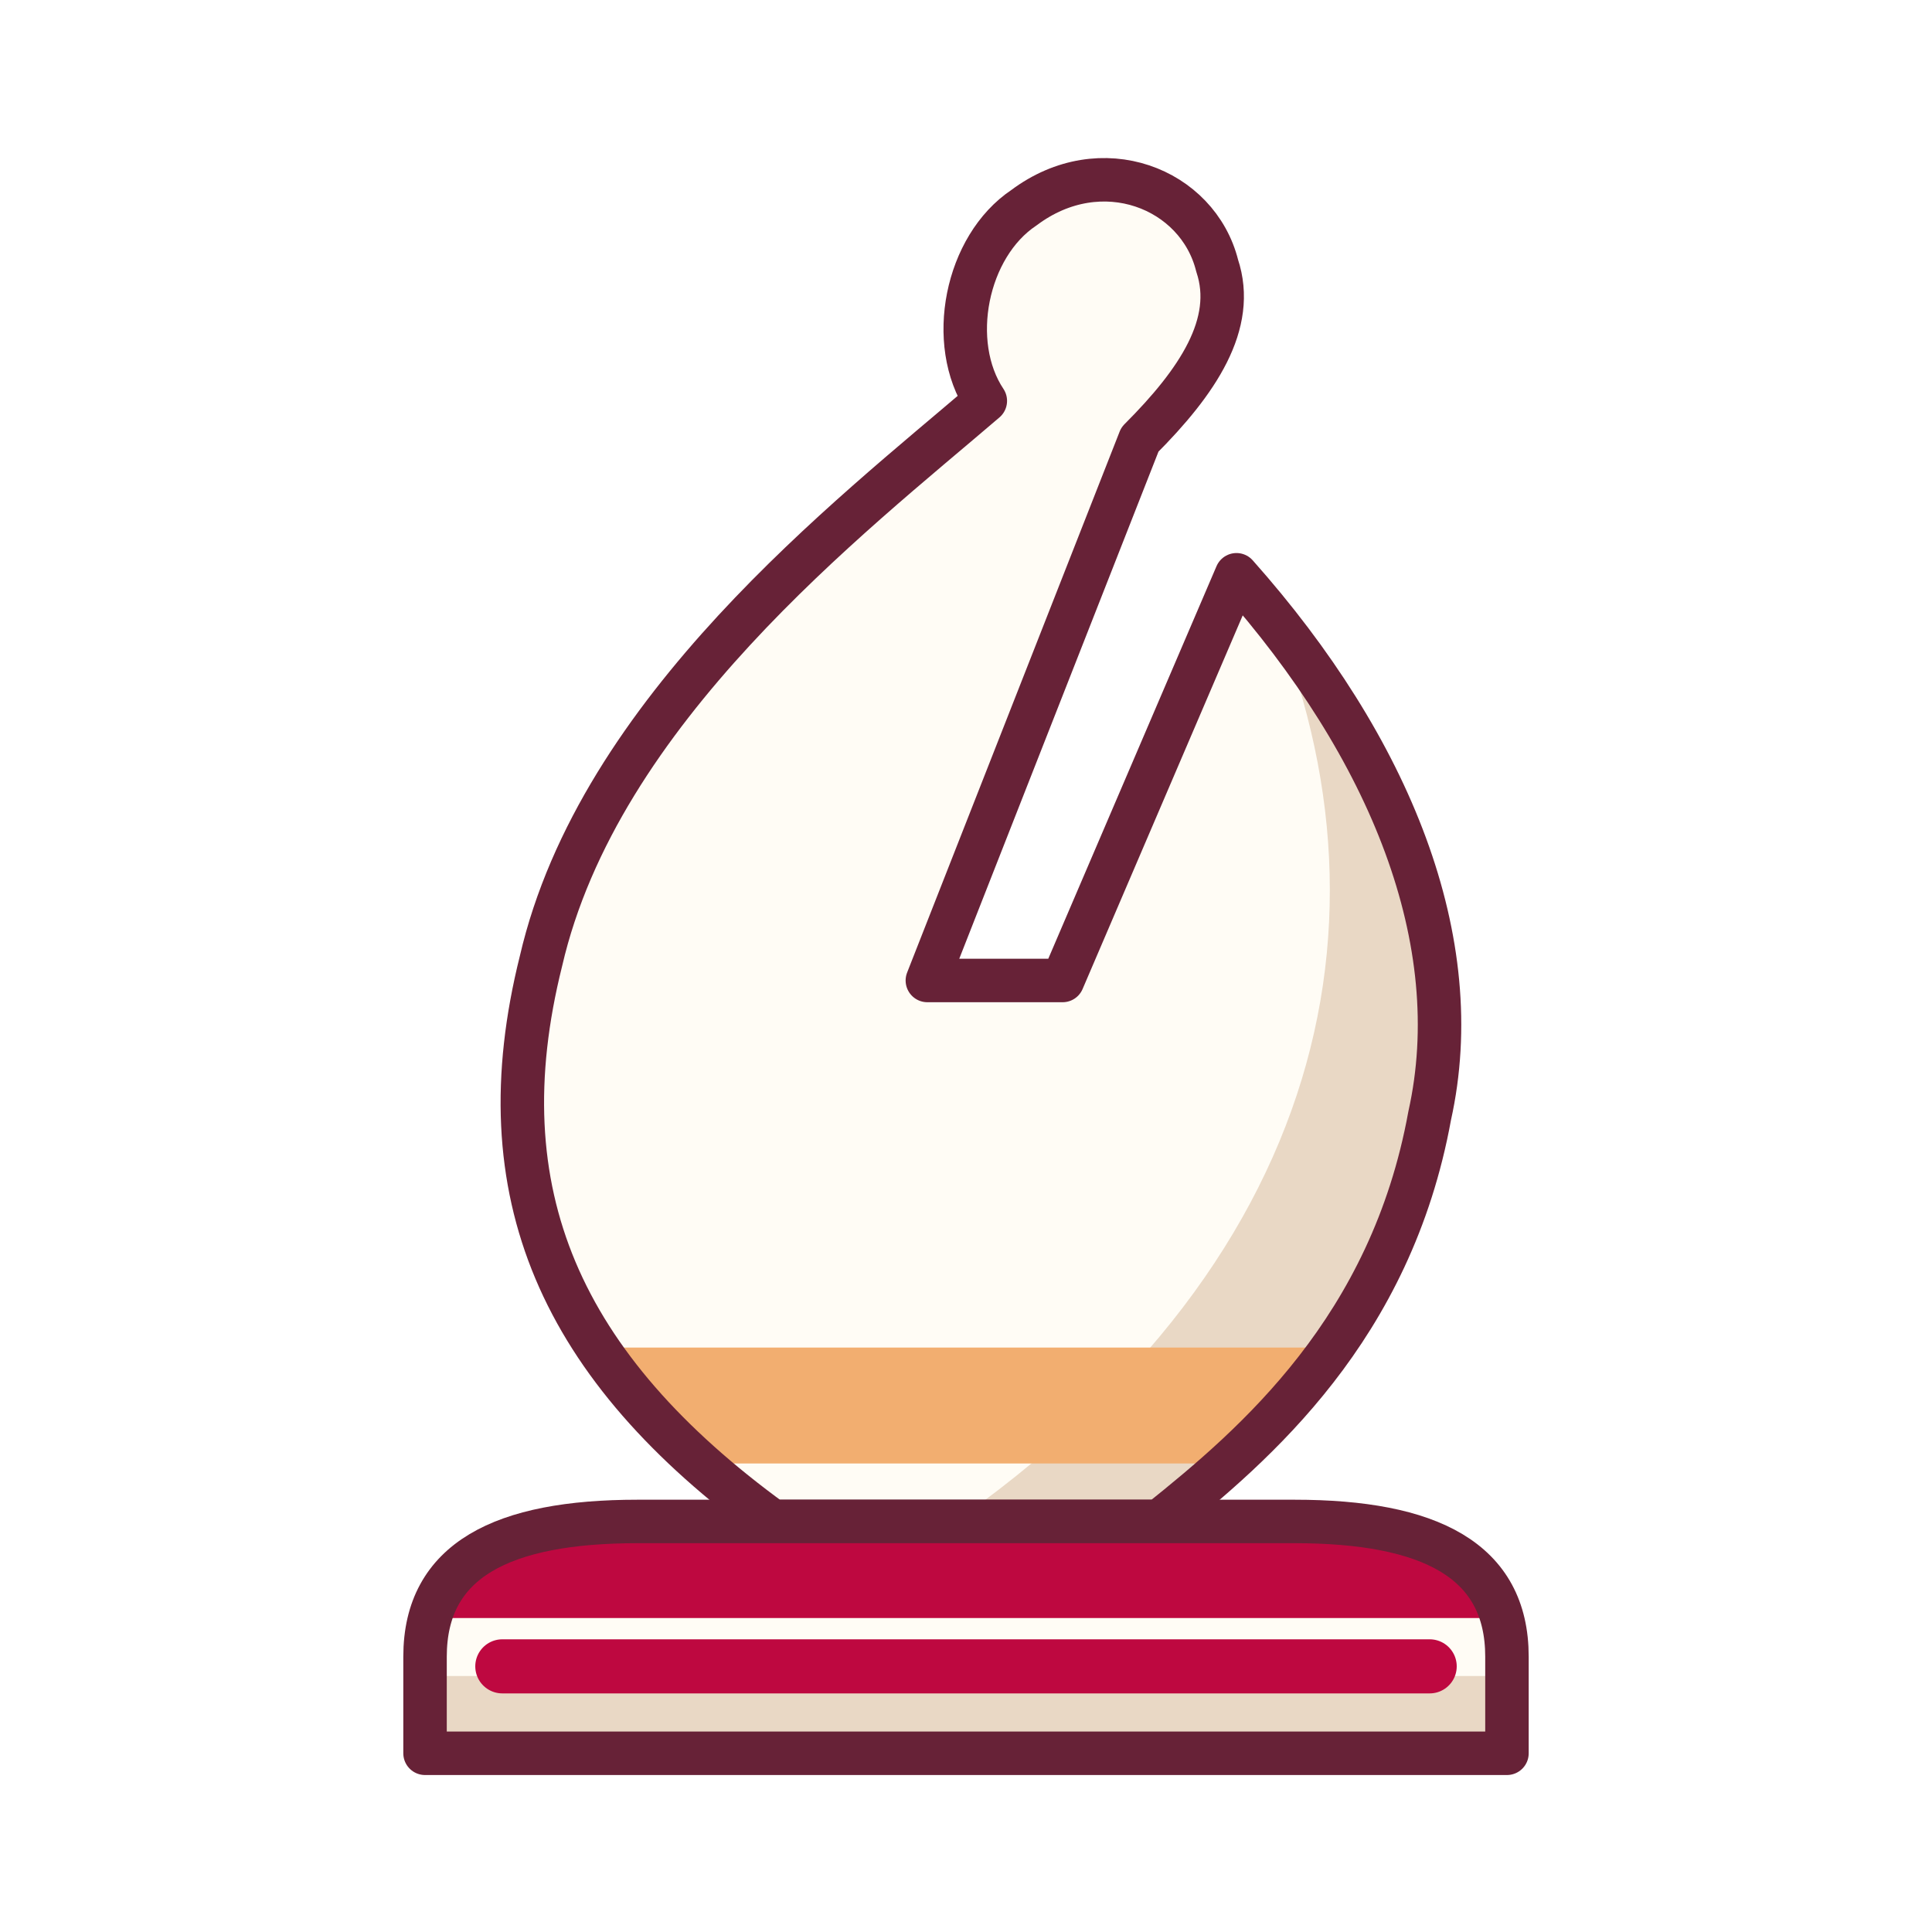
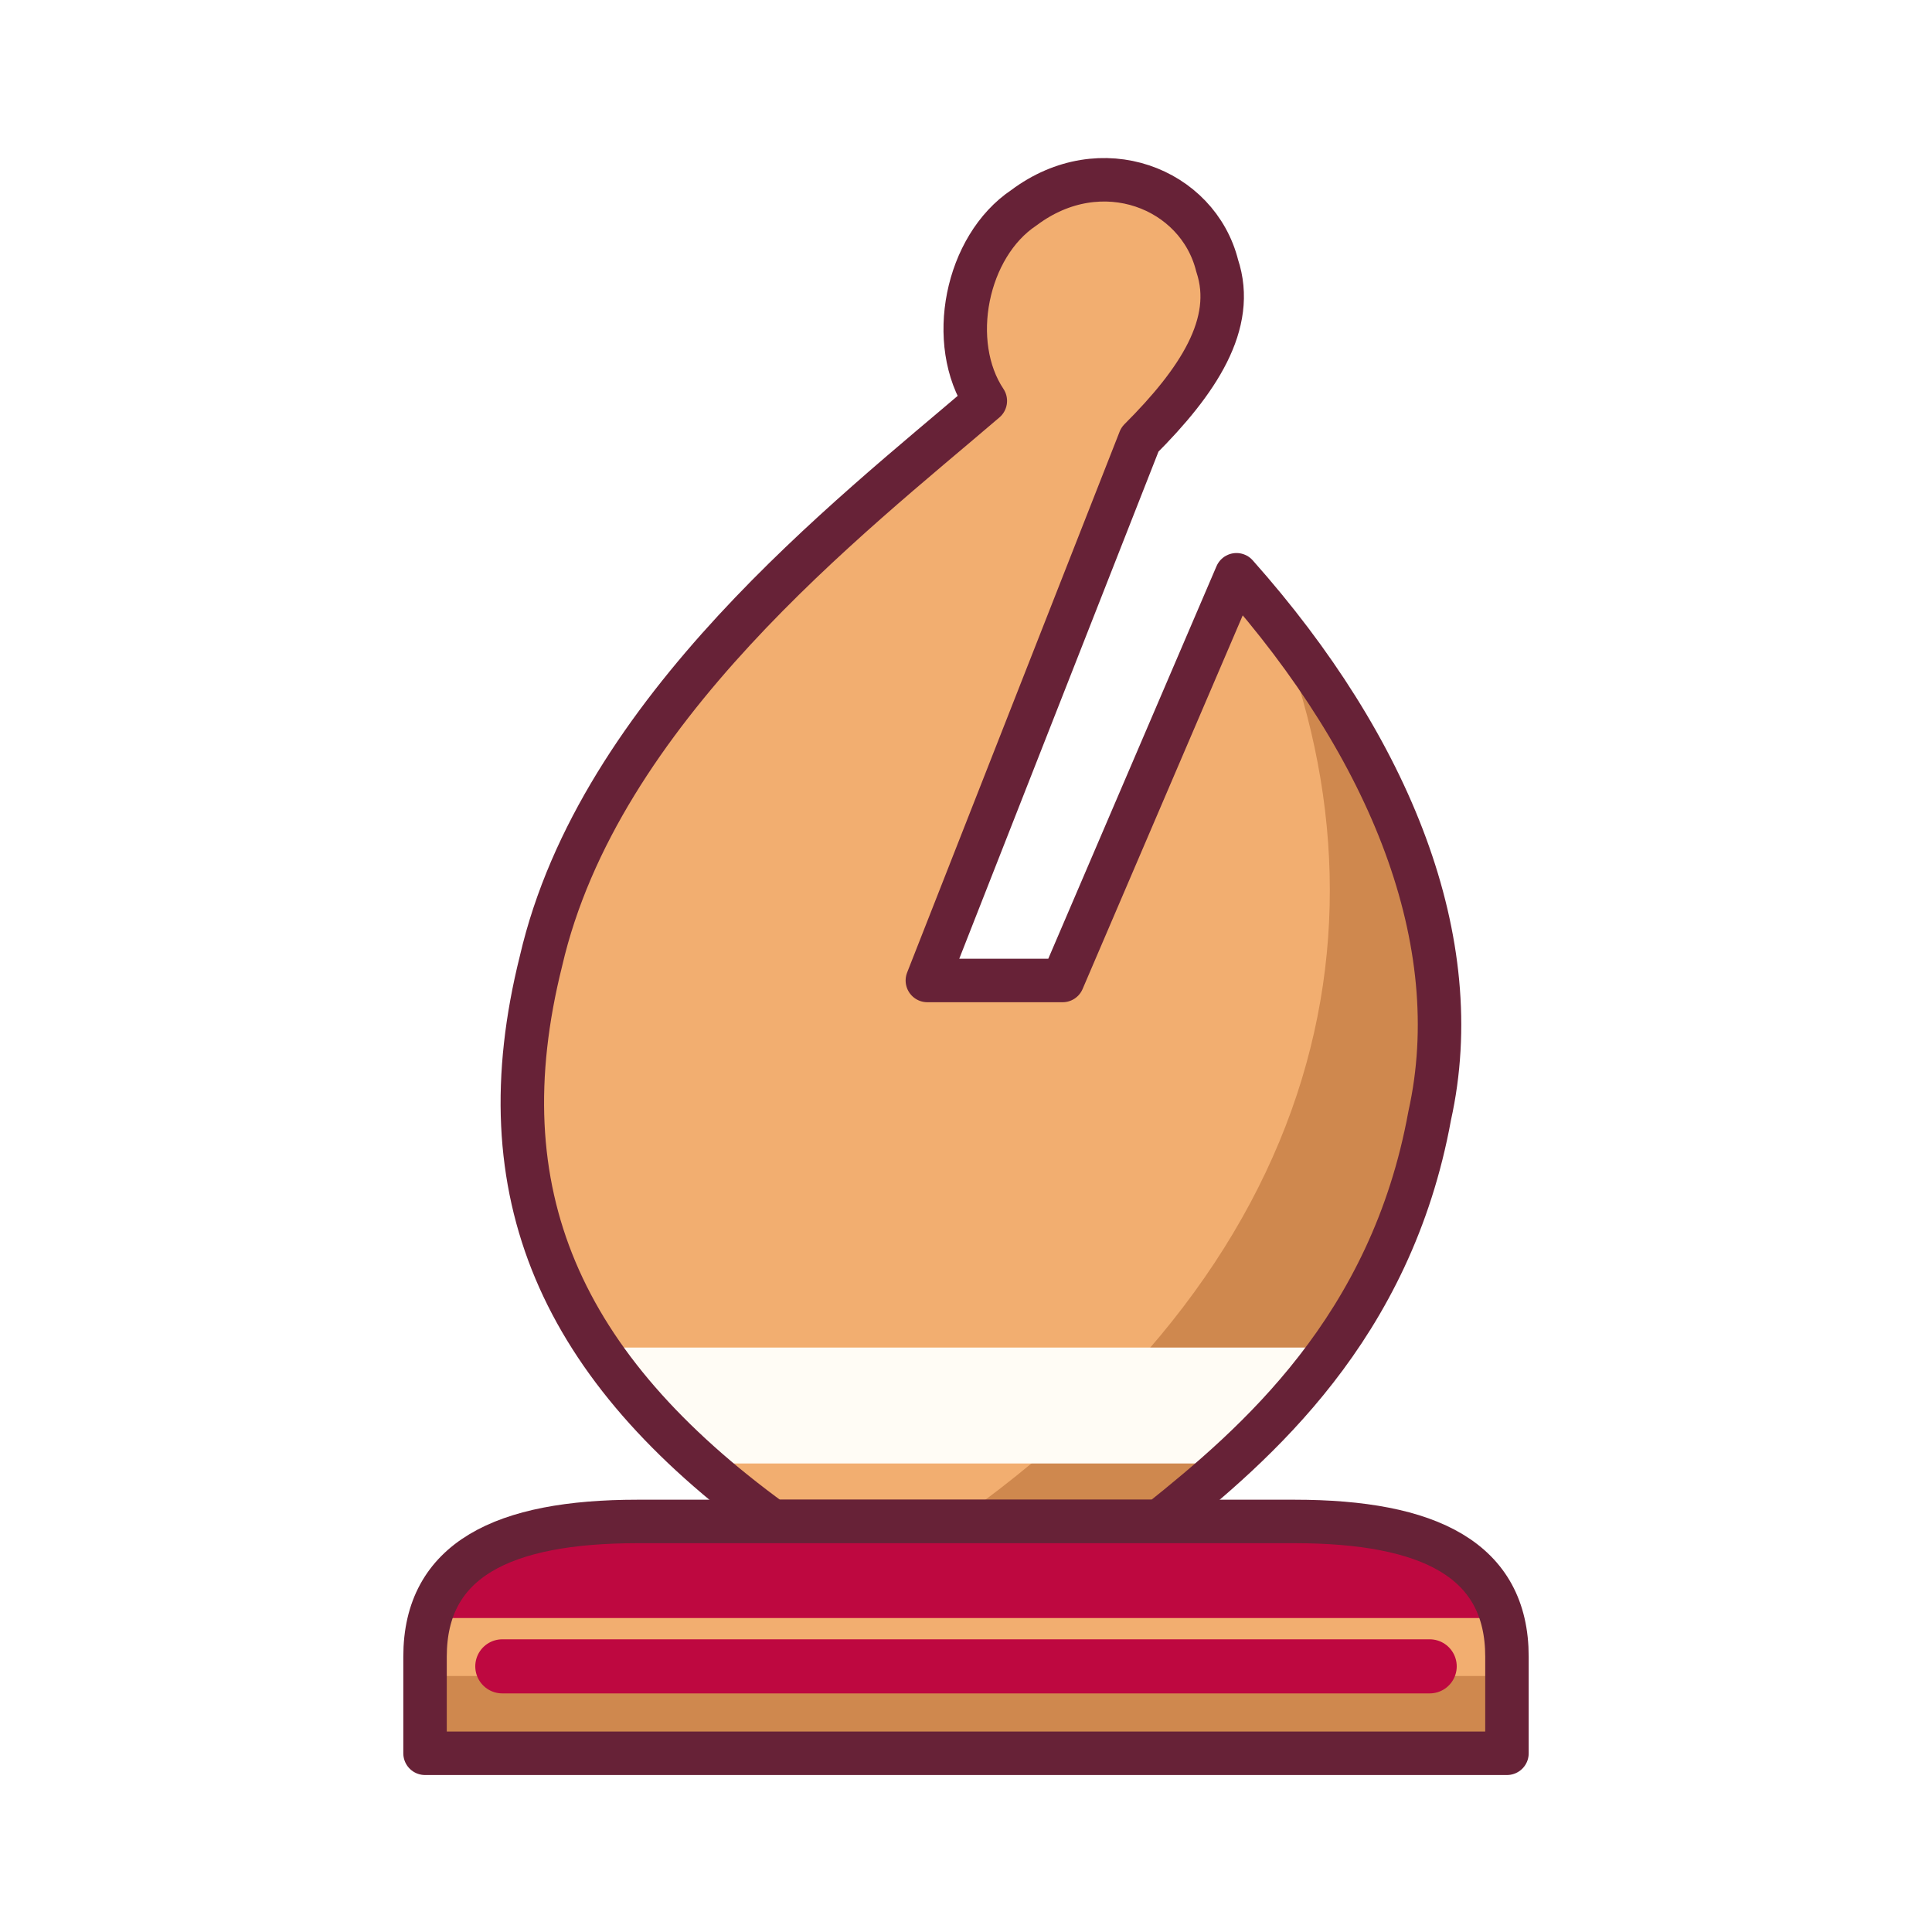
<svg xmlns="http://www.w3.org/2000/svg" viewBox="0 -1.75 100 100">
-   <g fill="#FFFCF5" stroke="#672237" stroke-width="2.25" stroke-linejoin="round" stroke-linecap="round">
-     <path d="M40 77 C29 69 25 60 28 48 C31 35 44 25 51 19 C49 16 50 11 53 9 C57 6 62 8 63 12 C64 15 62 18 59 21 L48 49 H55 L64 28 C72 37 76 47 74 56 C72 67 65 73 60 77 Z" fill="#FFFCF5" stroke="none" fill-rule="evenodd" />
+   <g fill="#F2AE70" stroke="#672237" stroke-width="2.25" stroke-linejoin="round" stroke-linecap="round">
+     <path d="M40 77 C29 69 25 60 28 48 C31 35 44 25 51 19 C49 16 50 11 53 9 C57 6 62 8 63 12 C64 15 62 18 59 21 L48 49 H55 L64 28 C72 37 76 47 74 56 C72 67 65 73 60 77 Z" fill="#F2AE70" stroke="none" fill-rule="evenodd" />
    <defs>
      <clipPath id="s6">
        <path d="M40 77 C29 69 25 60 28 48 C31 35 44 25 51 19 C49 16 50 11 53 9 C57 6 62 8 63 12 C64 15 62 18 59 21 L48 49 H55 L64 28 C72 37 76 47 74 56 C72 67 65 73 60 77 Z" clip-rule="evenodd" />
      </clipPath>
    </defs>
-     <path d="M65 28 C77 40 79 57 67 70 L59 78 H48 C69 64 73 45 65 28 Z" fill="#E9D8C5" stroke="none" clip-path="url(#s6)" />
+     <path d="M65 28 C77 40 79 57 67 70 L59 78 H48 C69 64 73 45 65 28 Z" fill="#CF884E" stroke="none" clip-path="url(#s6)" />
    <g stroke="none" clip-path="url(#s6)">
-       <path d="M10 68 H90 V74 H10 Z" fill="#F2AE70" />
+       <path d="M10 68 H90 V74 H10 Z" fill="#FFFCF5" />
      <path d="M10 78 H90 V82 H10 Z" fill="#BE0840" />
    </g>
    <path d="M40 77 C29 69 25 60 28 48 C31 35 44 25 51 19 C49 16 50 11 53 9 C57 6 62 8 63 12 C64 15 62 18 59 21 L48 49 H55 L64 28 C72 37 76 47 74 56 C72 67 65 73 60 77 Z" fill="none" />
-     <path d="M22 89 V84 C22 79 26 77 33 77 H67 C74 77 78 79 78 84 V89 Z" fill="#FFFCF5" stroke="none" fill-rule="evenodd" />
+     <path d="M22 89 V84 C22 79 26 77 33 77 H67 C74 77 78 79 78 84 V89 Z" fill="#F2AE70" stroke="none" fill-rule="evenodd" />
    <defs>
      <clipPath id="s7">
        <path d="M22 89 V84 C22 79 26 77 33 77 H67 C74 77 78 79 78 84 V89 Z" clip-rule="evenodd" />
      </clipPath>
    </defs>
-     <path d="M21 85 H79 V90 H21 Z" fill="#E9D8C5" stroke="none" clip-path="url(#s7)" />
+     <path d="M21 85 H79 V90 H21 Z" fill="#CF884E" stroke="none" clip-path="url(#s7)" />
    <g stroke="none" clip-path="url(#s7)">
-       <path d="M10 68 H90 V74 H10 Z" fill="#F2AE70" />
+       <path d="M10 68 H90 V74 H10 Z" fill="#FFFCF5" />
      <path d="M10 78 H90 V82 H10 Z" fill="#BE0840" />
    </g>
    <path d="M22 89 V84 C22 79 26 77 33 77 H67 C74 77 78 79 78 84 V89 Z" fill="none" />
    <path d="M26 84.5 H74" fill="none" stroke="#BE0840" stroke-width="2.8" stroke-linecap="round" />
  </g>
</svg>
